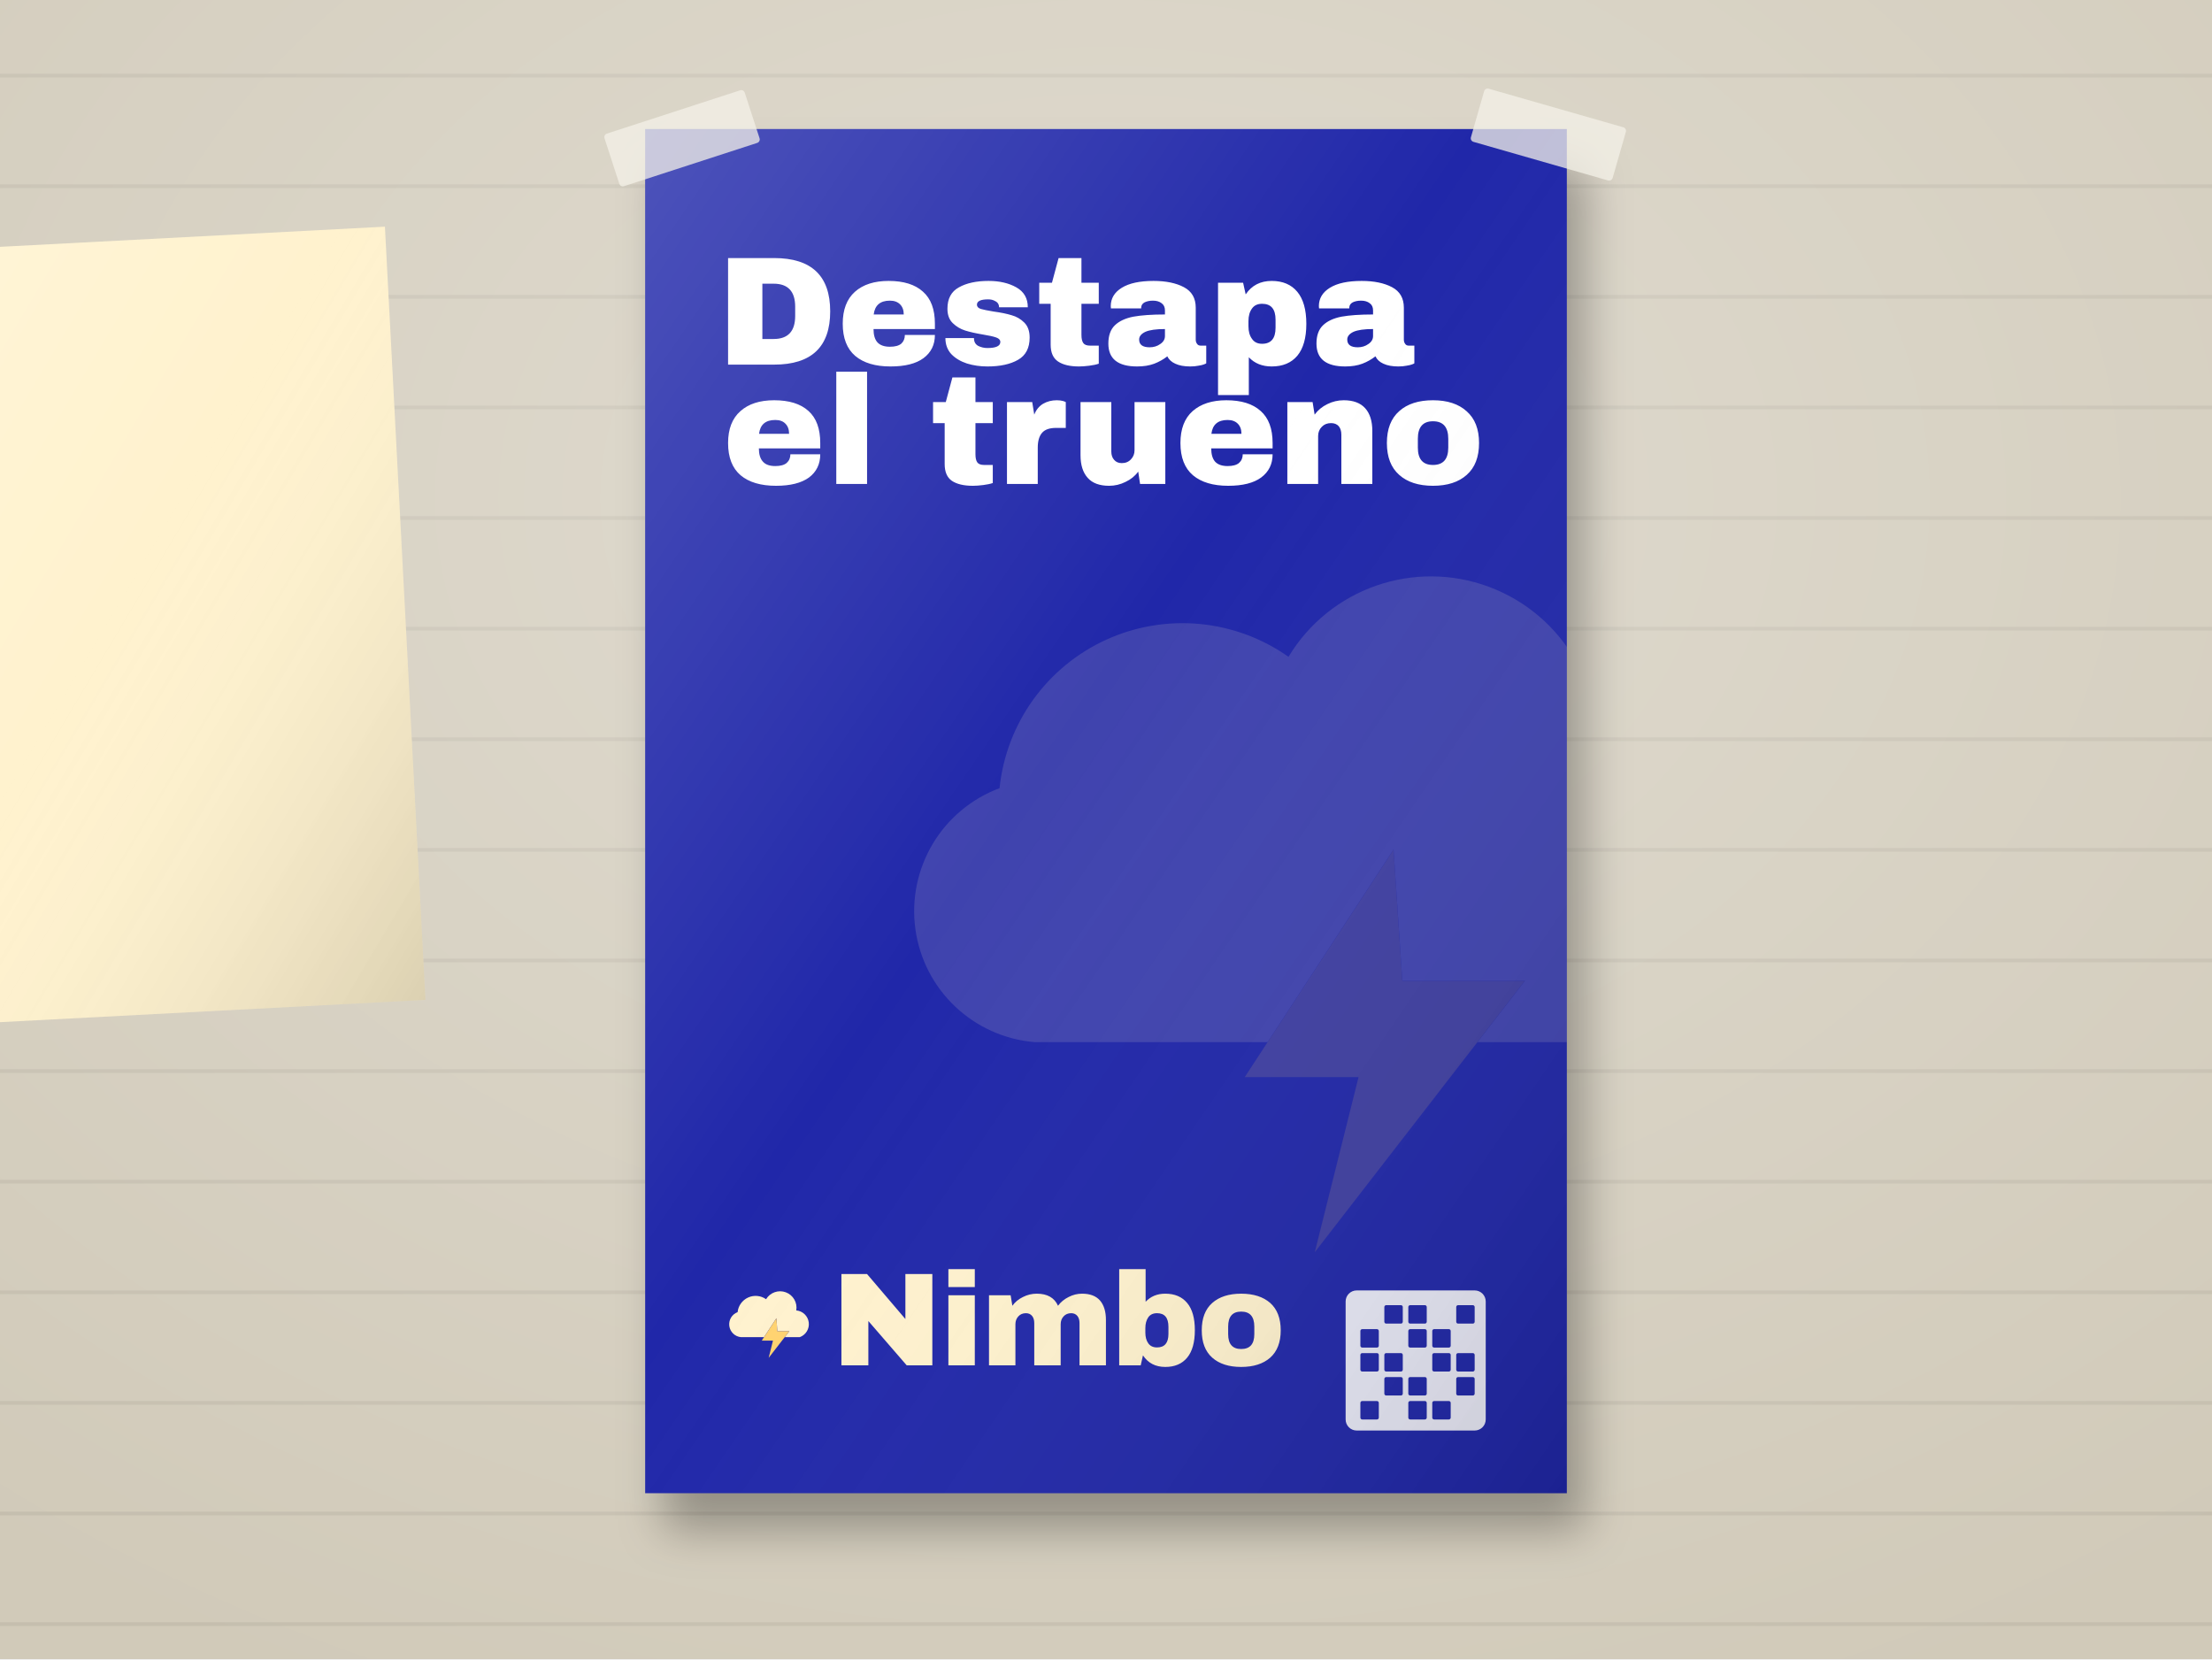
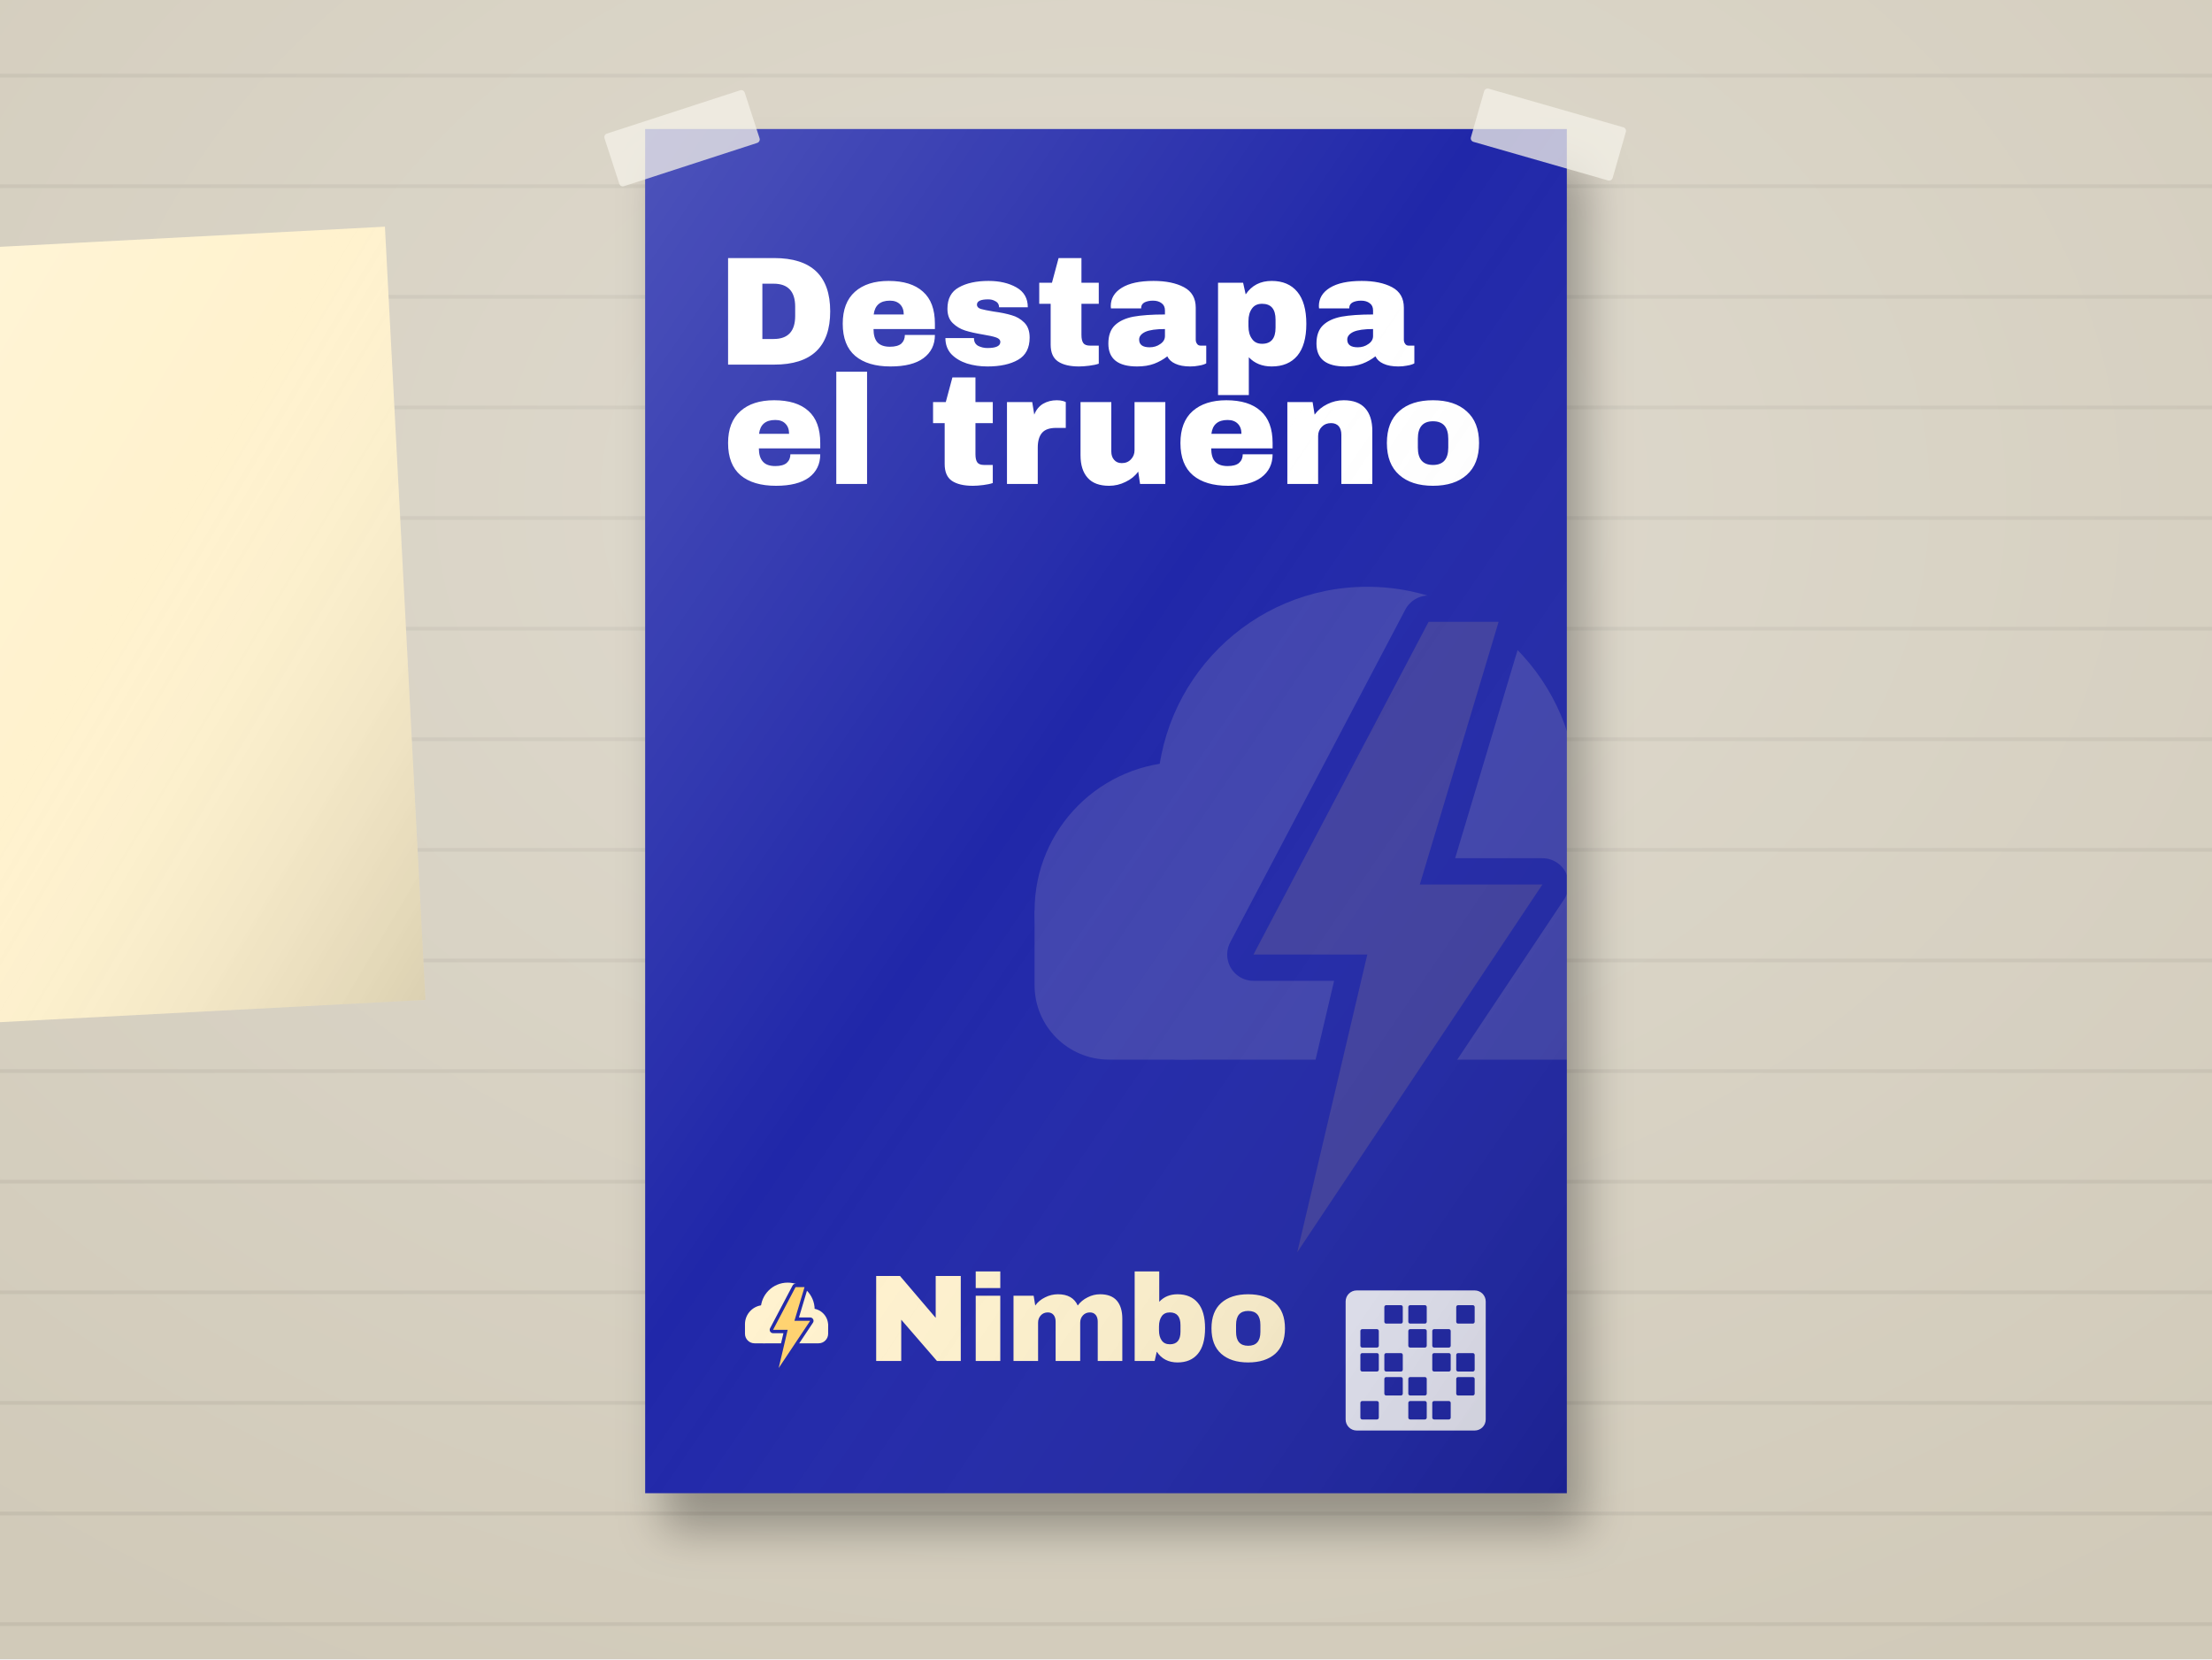
<svg xmlns="http://www.w3.org/2000/svg" viewBox="0 0 1200 900" width="1200" height="900">
  <defs>
    <filter id="b24" x="-50%" y="-50%" width="200%" height="200%">
      <feGaussianBlur stdDeviation="24" />
    </filter>
    <filter id="b12" x="-50%" y="-50%" width="200%" height="200%">
      <feGaussianBlur stdDeviation="12" />
    </filter>
    <filter id="b5" x="-50%" y="-50%" width="200%" height="200%">
      <feGaussianBlur stdDeviation="5" />
    </filter>
    <linearGradient id="cyl" x1="0" x2="1" y1="0" y2="0">
      <stop offset="0" stop-color="#000" stop-opacity=".34" />
      <stop offset=".1" stop-color="#000" stop-opacity=".1" />
      <stop offset=".28" stop-color="#fff" stop-opacity=".26" />
      <stop offset=".4" stop-color="#fff" stop-opacity="0" />
      <stop offset=".78" stop-color="#000" stop-opacity=".08" />
      <stop offset="1" stop-color="#000" stop-opacity=".36" />
    </linearGradient>
    <linearGradient id="sheen" x1="0" y1="0" x2="1" y2="1">
      <stop offset="0" stop-color="#fff" stop-opacity=".2" />
      <stop offset=".45" stop-color="#fff" stop-opacity="0" />
      <stop offset="1" stop-color="#000" stop-opacity=".14" />
    </linearGradient>
    <linearGradient id="vsh" x1="0" y1="0" x2="0" y2="1">
      <stop offset="0" stop-color="#fff" stop-opacity=".12" />
      <stop offset="1" stop-color="#000" stop-opacity=".16" />
    </linearGradient>
    <linearGradient id="metal" x1="0" x2="1">
      <stop offset="0" stop-color="#8d9196" />
      <stop offset=".3" stop-color="#e9ebee" />
      <stop offset=".55" stop-color="#b9bdc2" />
      <stop offset="1" stop-color="#7c8086" />
    </linearGradient>
    <linearGradient id="glassd" x1="0" y1="0" x2="1" y2="1">
      <stop offset="0" stop-color="#2b3644" />
      <stop offset=".5" stop-color="#18202a" />
      <stop offset="1" stop-color="#0d1218" />
    </linearGradient>
    <radialGradient id="spot" cx=".5" cy=".3" r=".8">
      <stop offset="0" stop-color="#fff" stop-opacity=".55" />
      <stop offset="1" stop-color="#fff" stop-opacity="0" />
    </radialGradient>
    <linearGradient id="floor" x1="0" y1="0" x2="0" y2="1">
      <stop offset="0" stop-color="#000" stop-opacity="0" />
      <stop offset="1" stop-color="#000" stop-opacity=".09" />
    </linearGradient>
  </defs>
  <rect width="1200" height="900" fill="#D1CAB9" />
  <rect x="0" y="40" width="1200" height="2" rx="0" fill="#000" opacity=".06" />
  <rect x="0" y="100" width="1200" height="2" rx="0" fill="#000" opacity=".06" />
  <rect x="0" y="160" width="1200" height="2" rx="0" fill="#000" opacity=".06" />
  <rect x="0" y="220" width="1200" height="2" rx="0" fill="#000" opacity=".06" />
  <rect x="0" y="280" width="1200" height="2" rx="0" fill="#000" opacity=".06" />
  <rect x="0" y="340" width="1200" height="2" rx="0" fill="#000" opacity=".06" />
  <rect x="0" y="400" width="1200" height="2" rx="0" fill="#000" opacity=".06" />
  <rect x="0" y="460" width="1200" height="2" rx="0" fill="#000" opacity=".06" />
  <rect x="0" y="520" width="1200" height="2" rx="0" fill="#000" opacity=".06" />
  <rect x="0" y="580" width="1200" height="2" rx="0" fill="#000" opacity=".06" />
  <rect x="0" y="640" width="1200" height="2" rx="0" fill="#000" opacity=".06" />
  <rect x="0" y="700" width="1200" height="2" rx="0" fill="#000" opacity=".06" />
  <rect x="0" y="760" width="1200" height="2" rx="0" fill="#000" opacity=".06" />
  <rect x="0" y="820" width="1200" height="2" rx="0" fill="#000" opacity=".06" />
  <rect x="0" y="880" width="1200" height="2" rx="0" fill="#000" opacity=".06" />
  <rect width="1200" height="900" fill="url(#spot)" opacity=".6" />
  <rect x="-60" y="130" width="280" height="420" rx="0" fill="#FFF2CE" transform="rotate(-3 80 340)" />
  <rect x="-60" y="130" width="280" height="420" rx="0" fill="url(#sheen)" transform="rotate(-3 80 340)" />
  <rect x="360" y="90" width="500" height="740" rx="0" fill="#000" opacity="0.3" filter="url(#b12)" />
  <rect x="350" y="70" width="500" height="740" rx="0" fill="#2027A9" />
-   <clipPath id="c94">
+   <clipPath id="c35">
    <rect x="350" y="70" width="500" height="740" rx="0" />
  </clipPath>
-   <g clip-path="url(#c94)">
+   <g clip-path="url(#c35)">
    <g opacity=".14">
      <g transform="translate(490 232.8)">
        <g transform="scale(4.75)">
-           <mask id="k93" maskUnits="userSpaceOnUse" x="-50" y="-50" width="400" height="400">
+           <mask id="k34" maskUnits="userSpaceOnUse" x="-50" y="-50" width="400" height="400">
            <rect x="-50" y="-50" width="400" height="400" fill="#fff" />
            <g fill="#000">
-               <path d="M56 48 39 74h13l-5 20 24-31H57z" fill="#000" />
+               <path d="M60 22 40 60h13L45 94l28-42H59l9-30z" fill="#000" />
+               <path d="M60 22 40 60h13L45 94l28-42H59l9-30z" fill="none" stroke="#000" stroke-width="6" stroke-linecap="round" stroke-linejoin="round" />
            </g>
          </mask>
-           <g mask="url(#k93)">
-             <path d="M15 70a15 15 0 0 1-4-29 21 21 0 0 1 33-15 19 19 0 0 1 35 13 16 16 0 0 1 4 31Z" fill="#FFF2CE" />
+           <g mask="url(#k34)">
+             <circle cx="32" cy="55" r="17" fill="#FFF2CE" />
+             <circle cx="53" cy="42" r="24" fill="#FFF2CE" />
+             <circle cx="74" cy="56" r="15" fill="#FFF2CE" />
+             <path d="M15 55h74v8.5a8.5 8.5 0 0 1-8.5 8.5h-57A8.5 8.5 0 0 1 15 63.5z" fill="#FFF2CE" />
          </g>
-           <path d="M56 48 39 74h13l-5 20 24-31H57z" fill="#FFD26F" />
+           <path d="M60 22 40 60h13L45 94l28-42H59l9-30z" fill="#FFD26F" />
        </g>
      </g>
    </g>
  </g>
  <g transform="translate(388.78 197.79)">
    <path fill="#FFFFFF" d="M61.6 -28.9Q61.6 0 31.2 0H6.2V-57.8H31.2Q61.6 -57.8 61.6 -28.9ZM24.8 -13.9H30.9Q42.6 -13.9 42.6 -26.4V-31.4Q42.6 -43.9 30.9 -43.9H24.8ZM118.4 -22.2V-19.3H85.1Q85.1 -14.5 87.2 -12.1Q89.4 -9.7 94 -9.7Q98.2 -9.7 100.2 -11.4Q102.1 -13.2 102.1 -16.1H118.4Q118.4 -8.1 112.2 -3.5Q106.1 1 94.3 1Q82 1 75.2 -4.7Q68.4 -10.5 68.4 -22.2Q68.4 -33.6 75 -39.5Q81.6 -45.4 93.3 -45.4Q105.5 -45.4 111.9 -39.6Q118.4 -33.9 118.4 -22.2ZM85.2 -27.2H101.5Q101.5 -30.7 99.5 -32.7Q97.5 -34.7 94 -34.7Q86.1 -34.7 85.2 -27.2ZM168.8 -31.1H153.2Q153.2 -33.5 151 -34.5Q149.5 -35.4 147.3 -35.4Q141.2 -35.4 141.2 -32.5Q141.2 -30.9 143.3 -30.2Q145.4 -29.6 150.2 -28.8Q156.1 -28 160 -26.8Q164 -25.7 166.9 -22.8Q169.8 -19.9 169.8 -14.7Q169.8 -6.2 163.5 -2.6Q157.2 1 146.9 1Q141 1 135.8 -0.6Q130.6 -2.3 127.3 -5.7Q124.1 -9.2 124.1 -14.4H139.6V-14.1Q139.7 -11.3 142 -10.1Q144.3 -9 146.9 -9Q153.9 -9 153.9 -12.3Q153.9 -13.9 151.7 -14.7Q149.5 -15.5 144.6 -16.3Q138.6 -17.3 134.8 -18.5Q131 -19.7 128.1 -22.5Q125.2 -25.3 125.2 -30.3Q125.2 -38.5 131.4 -41.9Q137.6 -45.4 147.5 -45.4Q156.4 -45.4 162.6 -41.9Q168.8 -38.4 168.8 -31.1ZM207.3 -44.4V-33H197.9V-16.1Q197.9 -13.1 198.9 -11.7Q199.9 -10.3 202.6 -10.3H207.3V-0.5Q205.3 0.2 202.1 0.6Q198.9 1 196.6 1Q189.2 1 185.2 -1.7Q181.2 -4.4 181.2 -10.8V-33H175V-44.4H181.9L185.5 -57.8H197.9V-44.4ZM259.9 -30.9V-13.6Q259.9 -12.2 260.6 -11.3Q261.2 -10.3 262.6 -10.3H265.6V-0.7Q265.4 -0.5 264.3 -0.1Q263.3 0.3 261.3 0.6Q259.4 1 256.9 1Q252 1 248.8 -0.5Q245.7 -1.9 244.5 -4.5Q241.3 -2 237.4 -0.5Q233.4 1 228.1 1Q212.5 1 212.5 -11.4Q212.5 -17.9 216 -21.3Q219.5 -24.7 226 -26Q232.6 -27.2 243.2 -27.2V-29.4Q243.2 -32 241.4 -33.3Q239.6 -34.7 236.7 -34.7Q234.1 -34.7 232.2 -33.8Q230.3 -32.8 230.3 -30.8V-30.5H213.9Q213.8 -30.9 213.8 -31.7Q213.8 -38 219.8 -41.7Q225.8 -45.4 237 -45.4Q247.1 -45.4 253.5 -42Q259.9 -38.6 259.9 -30.9ZM229.2 -13.6Q229.2 -9.4 234.9 -9.4Q238.2 -9.4 240.7 -11.2Q243.2 -12.9 243.2 -15.5V-19.3Q236 -19.3 232.6 -17.8Q229.2 -16.2 229.2 -13.6ZM319.9 -22.1Q319.9 -10.7 315 -4.8Q310.1 1 301.1 1Q293.4 1 288.7 -4V16.5H272V-44.4H285.6L287 -38.1Q291.9 -45.4 301.1 -45.4Q310.1 -45.4 315 -39.5Q319.9 -33.6 319.9 -22.1ZM288.5 -23.6V-20.8Q288.5 -16.6 290.4 -14Q292.2 -11.3 295.9 -11.3Q303.2 -11.3 303.2 -20V-24.4Q303.2 -33 295.9 -33Q292.2 -33 290.4 -30.4Q288.5 -27.8 288.5 -23.6ZM372.8 -30.9V-13.6Q372.8 -12.2 373.5 -11.3Q374.1 -10.3 375.5 -10.3H378.5V-0.7Q378.3 -0.5 377.2 -0.1Q376.2 0.3 374.2 0.6Q372.3 1 369.8 1Q364.9 1 361.7 -0.5Q358.6 -1.9 357.4 -4.5Q354.2 -2 350.3 -0.5Q346.3 1 341 1Q325.4 1 325.4 -11.4Q325.4 -17.9 328.9 -21.3Q332.4 -24.7 338.9 -26Q345.5 -27.2 356.1 -27.2V-29.4Q356.1 -32 354.3 -33.3Q352.5 -34.7 349.6 -34.7Q347 -34.7 345.1 -33.8Q343.2 -32.8 343.2 -30.8V-30.5H326.8Q326.7 -30.9 326.7 -31.7Q326.7 -38 332.7 -41.7Q338.7 -45.4 349.9 -45.4Q360 -45.4 366.4 -42Q372.8 -38.6 372.8 -30.9ZM342.1 -13.6Q342.1 -9.4 347.8 -9.4Q351.1 -9.4 353.6 -11.2Q356.1 -12.9 356.1 -15.5V-19.3Q348.9 -19.3 345.5 -17.8Q342.1 -16.2 342.1 -13.6Z" />
  </g>
  <g transform="translate(391.98 262.52)">
    <path fill="#FFFFFF" d="M53 -22.2V-19.3H19.7Q19.7 -14.5 21.9 -12.1Q24 -9.7 28.6 -9.7Q32.8 -9.7 34.8 -11.4Q36.8 -13.2 36.8 -16.1H53Q53 -8.1 46.9 -3.5Q40.7 1 29 1Q16.6 1 9.8 -4.7Q3 -10.5 3 -22.2Q3 -33.6 9.7 -39.5Q16.3 -45.4 28 -45.4Q40.2 -45.4 46.6 -39.6Q53 -33.9 53 -22.2ZM19.8 -27.2H36.1Q36.1 -30.7 34.1 -32.7Q32.2 -34.7 28.6 -34.7Q20.7 -34.7 19.8 -27.2ZM61.7 0V-60.9H78.4V0ZM146.6 -44.4V-33H137.2V-16.1Q137.2 -13.1 138.2 -11.7Q139.2 -10.3 141.9 -10.3H146.6V-0.5Q144.6 0.2 141.4 0.6Q138.2 1 135.8 1Q128.4 1 124.4 -1.7Q120.5 -4.4 120.5 -10.8V-33H114.2V-44.4H121.1L124.7 -57.8H137.2V-44.4ZM186.2 -44.4V-30.4H180.9Q175.6 -30.4 173.3 -27.7Q171 -25 171 -19.7V0H154.3V-44.4H168L169.1 -37.6Q170.6 -41.5 173.9 -43.5Q177.2 -45.4 181.3 -45.4Q183.2 -45.4 184.7 -45Q186.2 -44.5 186.2 -44.4ZM226.5 0 225.5 -6.7Q222.9 -3.1 218.6 -1.1Q214.4 1 209.7 1Q201.9 1 198.1 -3.3Q194.2 -7.6 194.2 -15.6V-44.4H210.9V-17.6Q210.9 -14.8 212.4 -13.1Q213.9 -11.3 216.6 -11.3Q219.7 -11.3 221.6 -13.4Q223.5 -15.4 223.5 -18.3V-44.4H240.2V0ZM298.4 -22.2V-19.3H265.1Q265.1 -14.5 267.2 -12.1Q269.4 -9.7 274 -9.7Q278.2 -9.7 280.2 -11.4Q282.2 -13.2 282.2 -16.1H298.4Q298.4 -8.1 292.2 -3.5Q286.1 1 274.3 1Q262 1 255.2 -4.7Q248.4 -10.5 248.4 -22.2Q248.4 -33.6 255 -39.5Q261.7 -45.4 273.3 -45.4Q285.5 -45.4 291.9 -39.6Q298.4 -33.9 298.4 -22.2ZM265.2 -27.2H281.5Q281.5 -30.7 279.5 -32.7Q277.5 -34.7 274 -34.7Q266.1 -34.7 265.2 -27.2ZM352.5 -28.7V0H335.7V-26.7Q335.7 -29.6 334.3 -31.3Q332.8 -33 330.1 -33Q327 -33 325.1 -31Q323.1 -29 323.1 -26V0H306.4V-44.4H320.1L321.2 -37.6Q323.8 -41.2 328.1 -43.3Q332.3 -45.4 337 -45.4Q344.7 -45.4 348.6 -41.1Q352.5 -36.8 352.5 -28.7ZM410.4 -22.2Q410.4 -10.8 403.7 -4.9Q397.1 1 385.4 1Q373.7 1 367.1 -4.9Q360.4 -10.8 360.4 -22.2Q360.4 -33.6 367.1 -39.5Q373.7 -45.4 385.4 -45.4Q397.1 -45.4 403.7 -39.4Q410.4 -33.5 410.4 -22.2ZM377.2 -24.5V-19.7Q377.2 -10.3 385.4 -10.3Q393.7 -10.3 393.7 -19.7V-24.5Q393.7 -34 385.4 -34Q377.2 -34 377.2 -24.5Z" />
  </g>
-   <g transform="translate(395 691.11)">
-     <g transform="scale(0.72)">
-       <g transform="translate(0 2.06)">
-         <g transform="scale(0.65)">
-           <mask id="k95" maskUnits="userSpaceOnUse" x="-50" y="-50" width="400" height="400">
-             <rect x="-50" y="-50" width="400" height="400" fill="#fff" />
-             <g fill="#000">
-               <path d="M56 48 39 74h13l-5 20 24-31H57z" fill="#000" />
-             </g>
-           </mask>
-           <g mask="url(#k95)">
-             <path d="M15 70a15 15 0 0 1-4-29 21 21 0 0 1 33-15 19 19 0 0 1 35 13 16 16 0 0 1 4 31Z" fill="#FFF2CE" />
+   <g transform="translate(395 684.79)">
+     <g transform="scale(0.67)">
+       <g transform="scale(0.91)">
+         <mask id="k36" maskUnits="userSpaceOnUse" x="-50" y="-50" width="400" height="400">
+           <rect x="-50" y="-50" width="400" height="400" fill="#fff" />
+           <g fill="#000">
+             <path d="M60 22 40 60h13L45 94l28-42H59l9-30z" fill="#000" />
+             <path d="M60 22 40 60h13L45 94l28-42H59l9-30z" fill="none" stroke="#000" stroke-width="6" stroke-linecap="round" stroke-linejoin="round" />
          </g>
-           <path d="M56 48 39 74h13l-5 20 24-31H57z" fill="#FFD26F" />
+         </mask>
+         <g mask="url(#k36)">
+           <circle cx="32" cy="55" r="17" fill="#FFF2CE" />
+           <circle cx="53" cy="42" r="24" fill="#FFF2CE" />
+           <circle cx="74" cy="56" r="15" fill="#FFF2CE" />
+           <path d="M15 55h74v8.5a8.5 8.5 0 0 1-8.5 8.5h-57A8.5 8.5 0 0 1 15 63.5z" fill="#FFF2CE" />
        </g>
+         <path d="M60 22 40 60h13L45 94l28-42H59l9-30z" fill="#FFD26F" />
      </g>
-       <g transform="translate(77.97 68.8)">
+       <g transform="translate(112.48 79.81)">
        <path fill="#FFF2CE" d="M56.6 0 27.7 -33.4V0H7.4V-68.8H26.7L55.6 -34.9V-68.8H75.9V0ZM88 -59V-72.5H107.9V-59ZM88 0V-52.8H107.9V0ZM206.7 -34.2V0H186.8V-31.8Q186.8 -35.2 185.2 -37.2Q183.5 -39.3 180.5 -39.3Q177 -39.3 174.8 -36.9Q172.6 -34.5 172.6 -31V0H152.7V-31.8Q152.7 -35.2 151.1 -37.2Q149.4 -39.3 146.4 -39.3Q142.9 -39.3 140.7 -36.9Q138.5 -34.5 138.5 -31V0H118.6V-52.8H134.9L136.2 -44.9Q139.2 -49.1 144.2 -51.5Q149.1 -54 154.6 -54Q166.5 -54 170.6 -44.9Q173.7 -49.1 178.6 -51.5Q183.4 -54 188.7 -54Q197.7 -54 202.2 -48.9Q206.7 -43.7 206.7 -34.2ZM251.4 -54Q262.1 -54 267.9 -47Q273.7 -40.1 273.7 -26.5Q273.7 -12.8 267.9 -5.8Q262.1 1.2 251.4 1.2Q240.4 1.2 234.6 -7.5L232.9 0H216.7V-72.5H236.6V-47.9Q242.3 -54 251.4 -54ZM236.4 -28V-24.7Q236.4 -19.7 238.6 -16.6Q240.8 -13.5 245.2 -13.5Q253.8 -13.5 253.8 -23.7V-29Q253.8 -39.3 245.2 -39.3Q240.8 -39.3 238.6 -36.2Q236.4 -33 236.4 -28ZM338.4 -26.4Q338.4 -12.9 330.5 -5.8Q322.5 1.2 308.6 1.2Q294.7 1.2 286.8 -5.8Q278.9 -12.8 278.9 -26.4Q278.9 -40 286.8 -47Q294.7 -54 308.6 -54Q322.5 -54 330.5 -47Q338.4 -39.9 338.4 -26.4ZM298.8 -29.2V-23.5Q298.8 -12.3 308.6 -12.3Q318.5 -12.3 318.5 -23.5V-29.2Q318.5 -40.5 308.6 -40.5Q298.8 -40.5 298.8 -29.2Z" />
      </g>
    </g>
  </g>
  <rect x="730" y="700" width="76" height="76" rx="6" fill="#FFFFFF" opacity=".9" />
  <rect x="751" y="708" width="10" height="10" rx="1" fill="#2027A9" />
  <rect x="764" y="708" width="10" height="10" rx="1" fill="#2027A9" />
  <rect x="790" y="708" width="10" height="10" rx="1" fill="#2027A9" />
  <rect x="738" y="721" width="10" height="10" rx="1" fill="#2027A9" />
  <rect x="764" y="721" width="10" height="10" rx="1" fill="#2027A9" />
  <rect x="777" y="721" width="10" height="10" rx="1" fill="#2027A9" />
  <rect x="738" y="734" width="10" height="10" rx="1" fill="#2027A9" />
  <rect x="751" y="734" width="10" height="10" rx="1" fill="#2027A9" />
  <rect x="777" y="734" width="10" height="10" rx="1" fill="#2027A9" />
  <rect x="790" y="734" width="10" height="10" rx="1" fill="#2027A9" />
  <rect x="751" y="747" width="10" height="10" rx="1" fill="#2027A9" />
  <rect x="764" y="747" width="10" height="10" rx="1" fill="#2027A9" />
  <rect x="790" y="747" width="10" height="10" rx="1" fill="#2027A9" />
  <rect x="738" y="760" width="10" height="10" rx="1" fill="#2027A9" />
  <rect x="764" y="760" width="10" height="10" rx="1" fill="#2027A9" />
  <rect x="777" y="760" width="10" height="10" rx="1" fill="#2027A9" />
  <rect x="350" y="70" width="500" height="740" rx="0" fill="url(#sheen)" />
  <rect x="330" y="60" width="80" height="30" rx="2" fill="#f4f1e8" opacity=".75" transform="rotate(-18 370 75)" />
  <rect x="800" y="58" width="80" height="30" rx="2" fill="#f4f1e8" opacity=".75" transform="rotate(16 840 73)" />
</svg>
